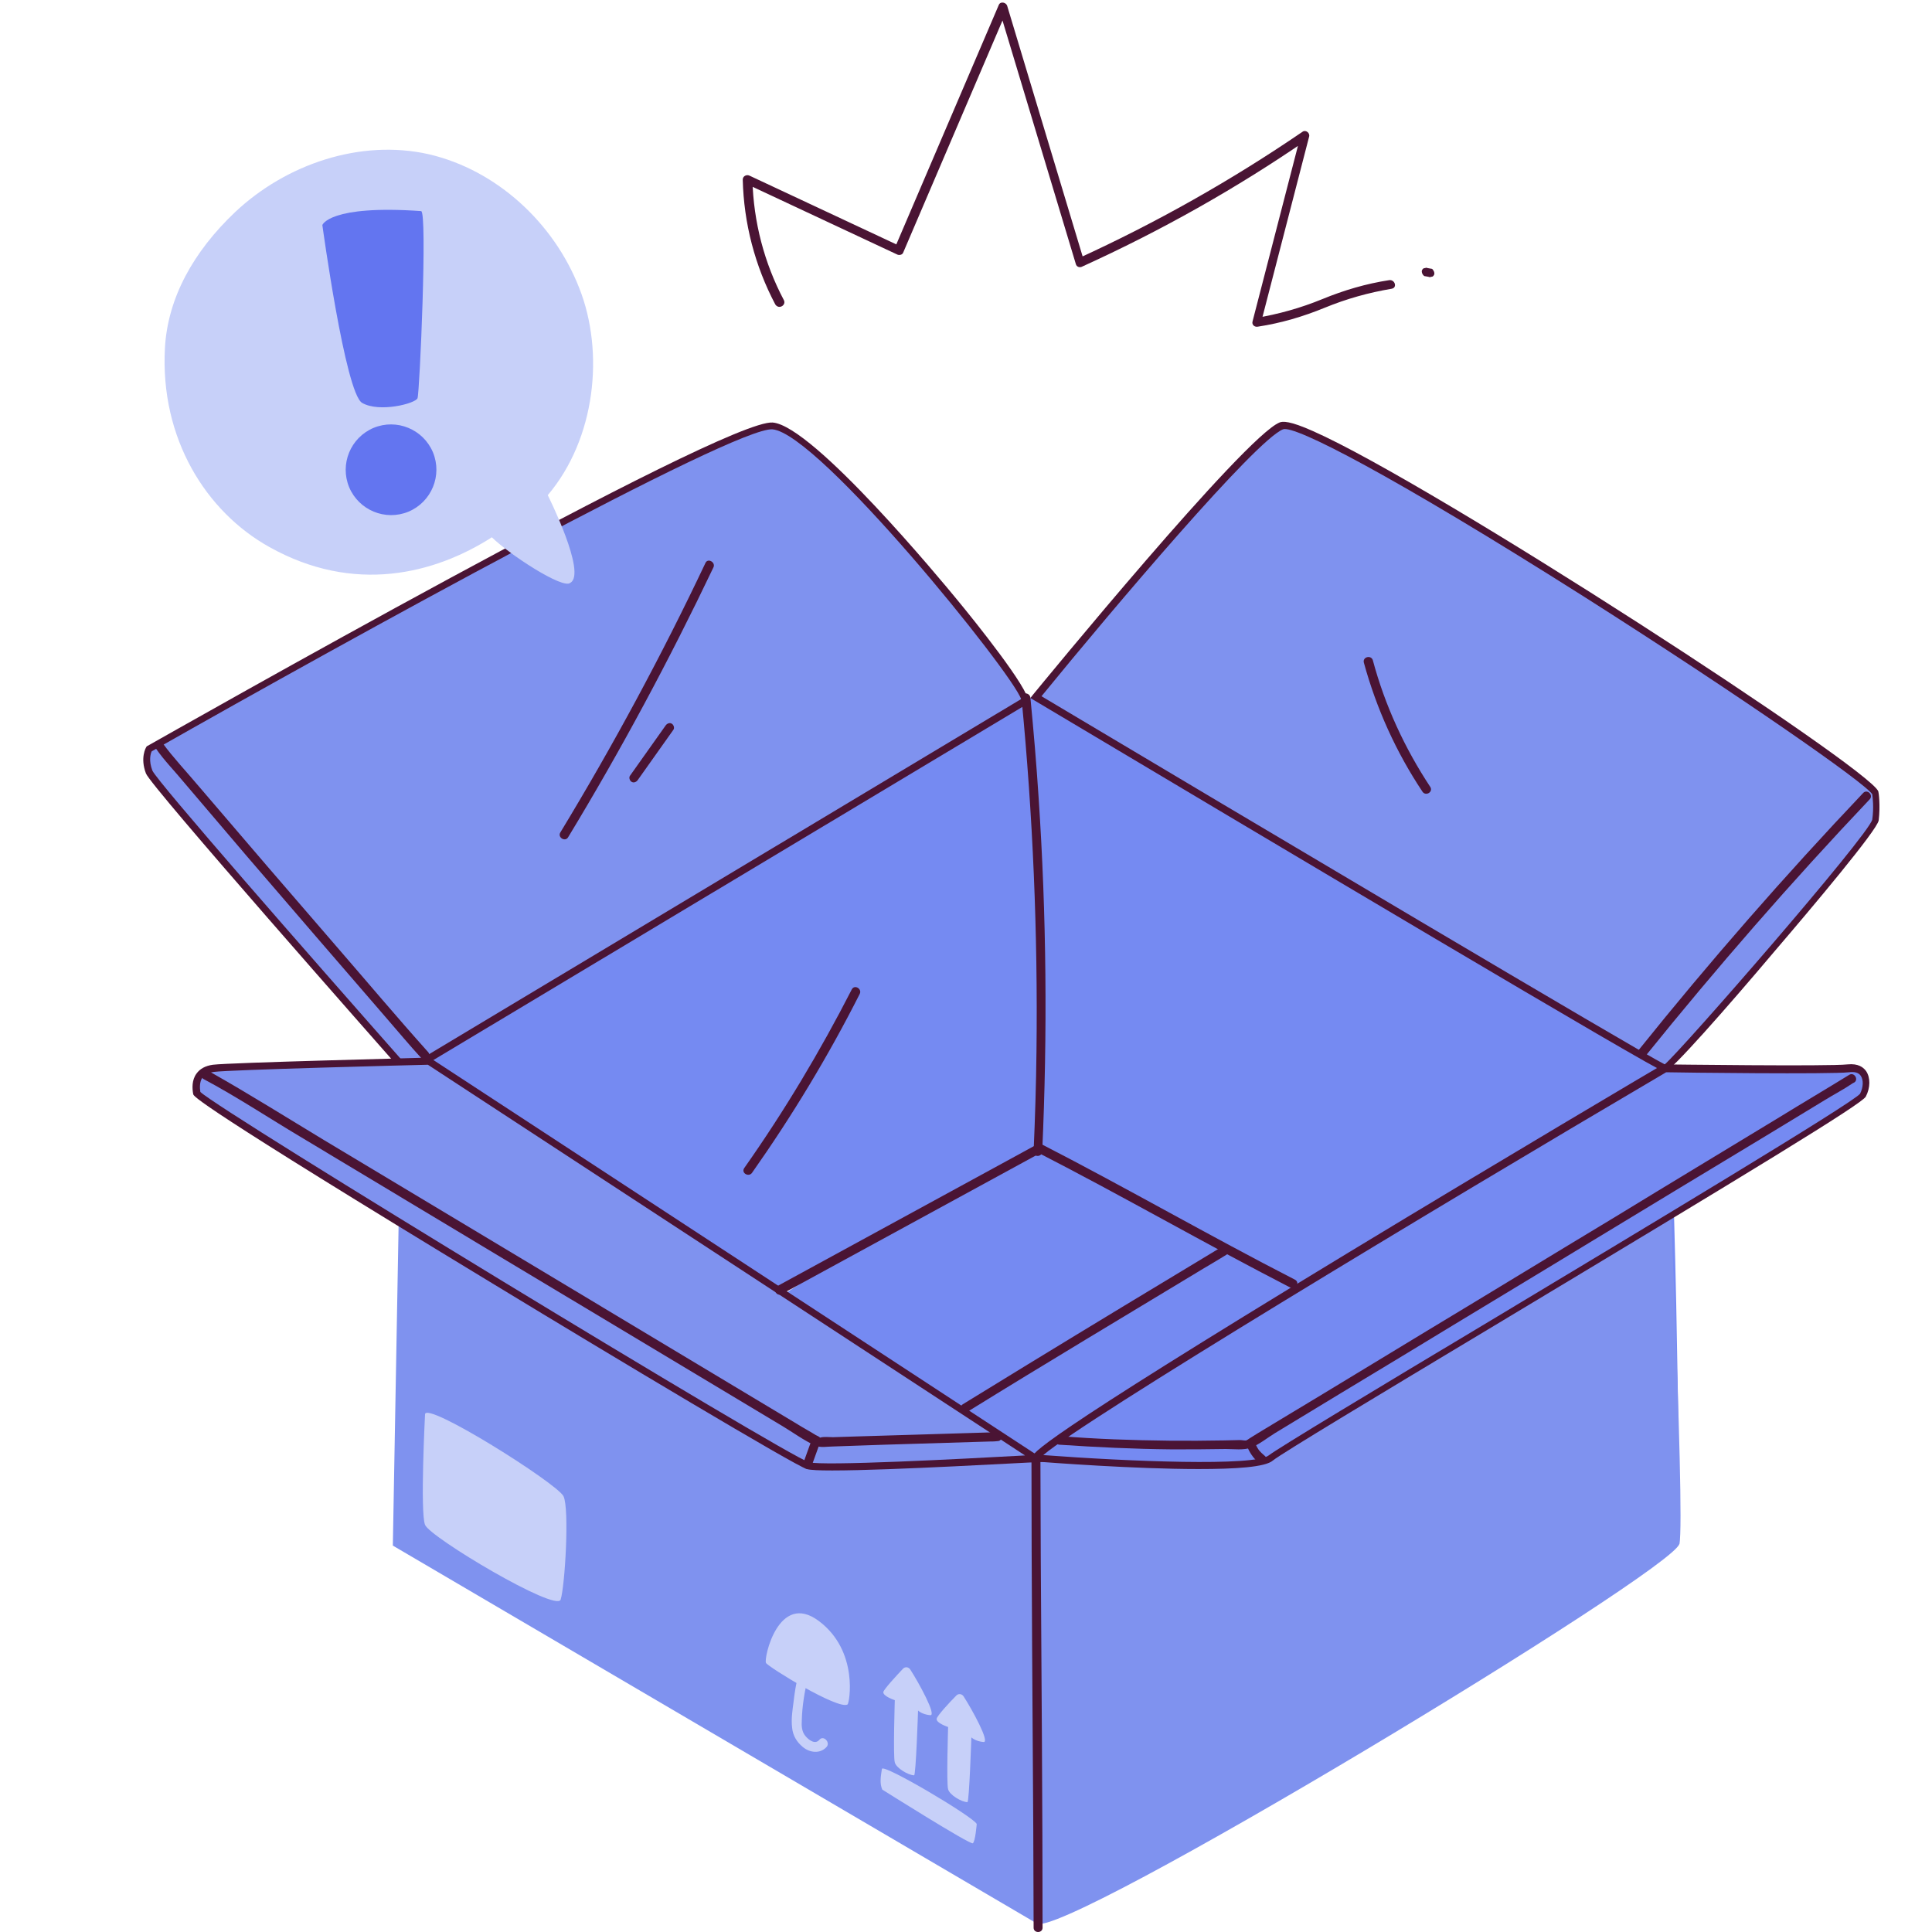
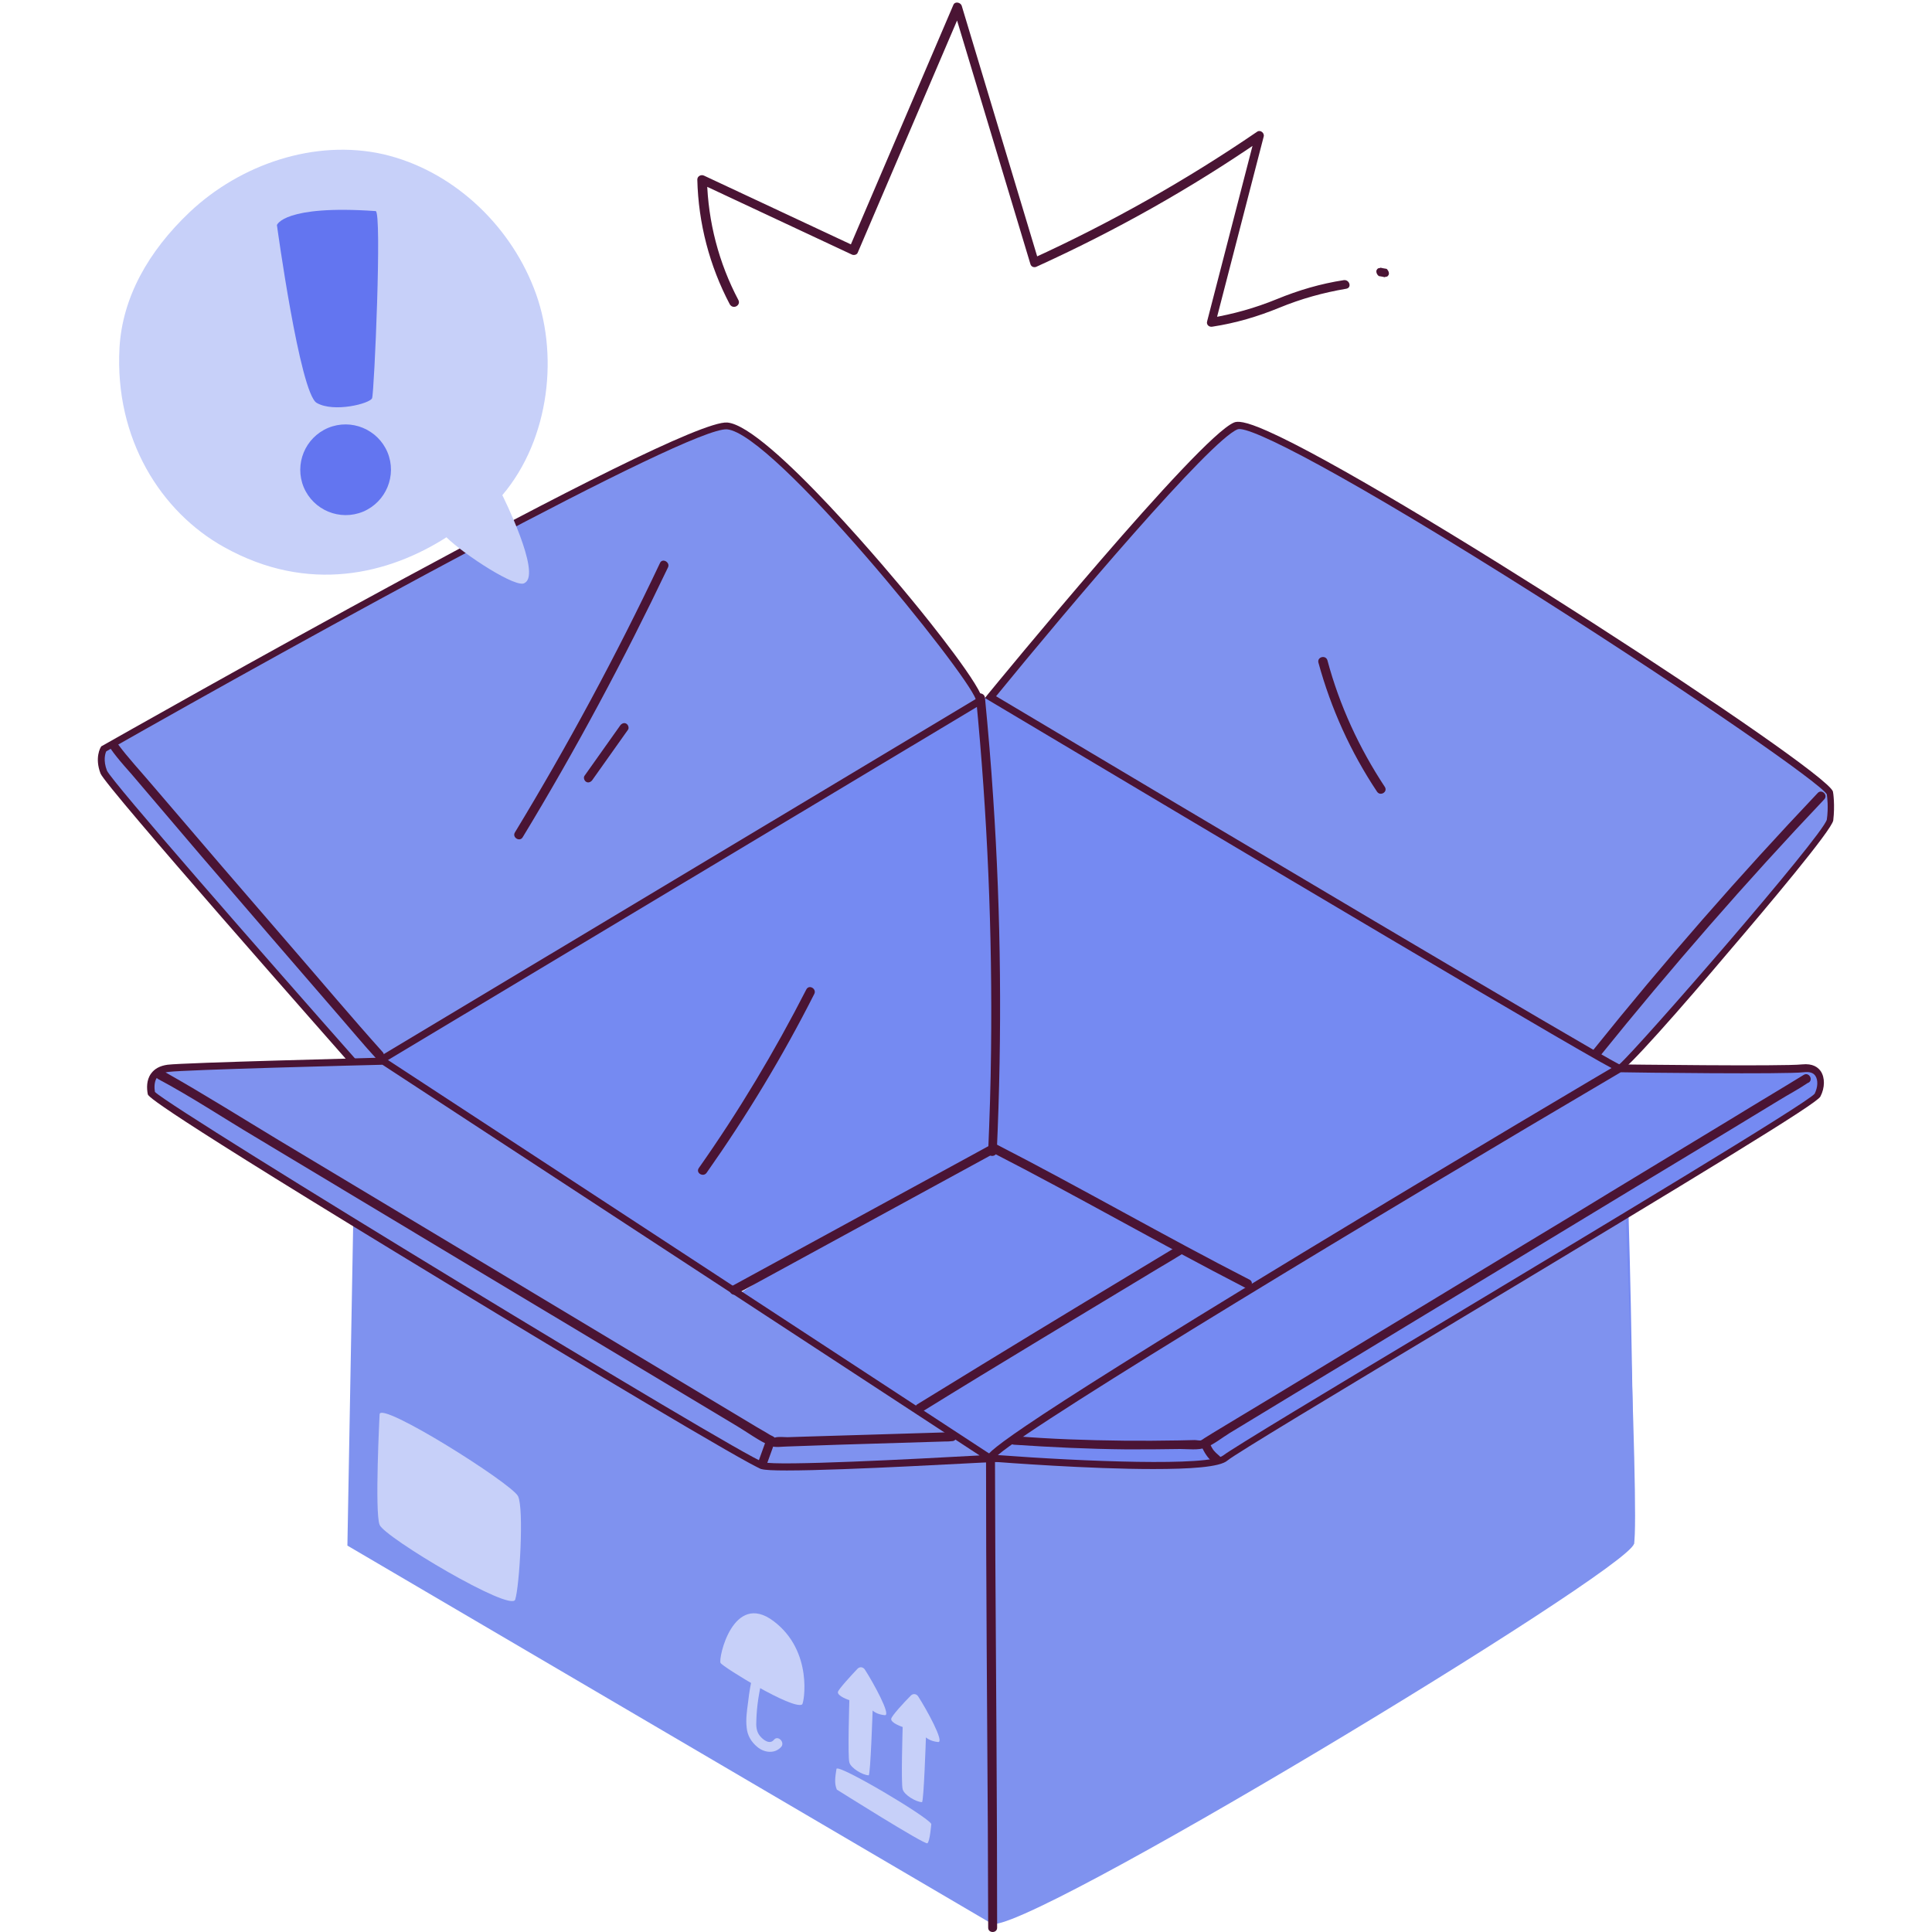
<svg xmlns="http://www.w3.org/2000/svg" version="1.1" id="Layer_1" x="0px" y="0px" viewBox="0 0 540 540" style="enable-background:new 0 0 540 540;" xml:space="preserve">
  <style type="text/css">
	.st0{fill:#758AF2;}
	.st1{fill:#7F92EF;}
	.st2{fill:#4A1434;}
	.st3{fill:#C7D0F9;}
	.st4{fill:#6375F0;}
</style>
  <g>
    <g>
-       <path class="st0" d="M289.6,194.9v128.8c0,0,179.6,110.8,179.8,107.8c0.2-2.9-1.2-131.1-4.1-132.9    C462.4,296.8,299.9,189.5,289.6,194.9z" />
+       <path class="st0" d="M276.9,194.9v128.8c0,0,179.6,110.8,179.8,107.8c0.2-2.9-1.2-131.1-4.1-132.9    C449.7,296.8,287.2,189.5,276.9,194.9z" />
    </g>
    <g>
-       <path class="st0" d="M174.9,391.6c0,0,107.1-74.6,117.3-70.5c10.3,4.1,127.2,64.1,125,70.5c-2.2,6.4-134.5,83.2-136.3,81.8    C279.2,472.1,174.9,391.6,174.9,391.6z" />
+       <path class="st0" d="M162.2,391.6c0,0,107.1-74.6,117.3-70.5c10.3,4.1,127.2,64.1,125,70.5S270,474.8,268.2,473.4    C266.5,472.1,162.2,391.6,162.2,391.6z" />
    </g>
    <g>
-       <polygon class="st1" points="109.8,432 112.2,298.6 289.6,407.6 289.6,537.5   " />
+       <polygon class="st1" points="97.1,432 99.5,298.6 276.9,407.6 276.9,537.5   " />
    </g>
    <g>
-       <path class="st1" d="M465.3,298.6c0,0,5.8,125.3,4.1,132.9c-1.7,7.6-173.2,111.3-179.8,106.1c-6.6-5.2-3.1-129.8-3.1-129.8    L465.3,298.6z" />
+       <path class="st1" d="M452.6,298.6c0,0,5.8,125.3,4.1,132.9c-1.7,7.6-173.2,111.3-179.8,106.1c-6.6-5.2-3.1-129.8-3.1-129.8    L452.6,298.6z" />
    </g>
    <g>
-       <path class="st0" d="M112.1,300.9c0-2.3,174.8-109.6,177.4-106.1c2.7,3.5,0,128.8,0,128.8s-98.8,51.8-98.4,49.9    C191.6,371.1,112.1,300.9,112.1,300.9z" />
+       <path class="st0" d="M99.4,300.9c0-2.3,174.8-109.6,177.4-106.1c2.7,3.5,0,128.8,0,128.8s-98.8,51.8-98.4,49.9    C178.9,371.1,99.4,300.9,99.4,300.9z" />
    </g>
    <g>
-       <path class="st1" d="M113.8,299.6c0,0-70.6-79.9-72.1-83.7c-1.6-4,0-6.5,0-6.5s160.8-91.4,174.2-90.2    c13.4,1.2,71.1,71.7,70.5,76.9L113.8,299.6z" />
-       <path class="st2" d="M113.6,300.8l-0.5-0.6c-7.2-8.2-70.8-80.2-72.3-84c-1.7-4.4,0-7.3,0.1-7.4l0.1-0.2l0.2-0.1    c6.6-3.7,161.3-91.6,174.8-90.4c11.4,1,47.4,44.5,51.5,49.5c4.8,5.8,20.3,25.1,19.9,28.5l-0.1,0.5l-0.4,0.3L113.6,300.8z     M42.4,210c-0.3,0.6-0.9,2.6,0.2,5.4c1.3,3,43.2,50.9,71.4,82.8l171.4-102.8c-2.5-7.4-56.5-74.3-69.5-75.4    C205.5,119.2,98,178.4,42.4,210z" />
+       <path class="st1" d="M101.1,299.6c0,0-70.6-79.9-72.1-83.7c-1.6-4,0-6.5,0-6.5s160.8-91.4,174.2-90.2    c13.4,1.2,71.1,71.7,70.5,76.9L101.1,299.6z" />
+       <path class="st2" d="M100.9,300.8l-0.5-0.6c-7.2-8.2-70.8-80.2-72.3-84c-1.7-4.4,0-7.3,0.1-7.4l0.1-0.2l0.2-0.1    c6.6-3.7,161.3-91.6,174.8-90.4c11.4,1,47.4,44.5,51.5,49.5c4.8,5.8,20.3,25.1,19.9,28.5l-0.1,0.5l-0.4,0.3L100.9,300.8z     M29.7,210c-0.3,0.6-0.9,2.6,0.2,5.4c1.3,3,43.2,50.9,71.4,82.8l171.4-102.8c-2.5-7.4-56.5-74.3-69.5-75.4    C192.8,119.2,85.3,178.4,29.7,210z" />
    </g>
    <g>
-       <path class="st1" d="M289.6,194.9c0,0,58.6-71.7,68.5-75.8c9.9-4.1,163.8,96.2,166.1,102.6c0,0,0.6,3.5,0,7.6    c-0.6,4.1-57.1,69.3-58.9,69.3S289.6,194.9,289.6,194.9z" />
-       <path class="st2" d="M465.3,299.6c-1.8,0-111.2-65.1-176.3-103.9l-1-0.6l0.7-0.9c2.4-2.9,58.9-71.9,68.9-76.1    c0.9-0.4,2.9-0.5,9.4,2.4c33.7,14.9,155.6,94.2,158,100.7c0.1,0.3,0.6,3.9,0.1,8.1c-0.4,2.7-18.5,24.2-29.2,36.7    C482.9,281.4,466.9,299.6,465.3,299.6z M291.1,194.6c58.2,34.7,166.3,98.9,174.2,102.9c5.1-4.4,56.7-63.7,58-68.4    c0.5-3.4,0.1-6.4,0-7.1c-1.9-3.1-36.3-27.1-80.2-55c-54-34.2-81.4-48.3-84.5-47C350.9,123.1,311.5,169.6,291.1,194.6z" />
+       <path class="st1" d="M276.9,194.9c0,0,58.6-71.7,68.5-75.8c9.9-4.1,163.8,96.2,166.1,102.6c0,0,0.6,3.5,0,7.6    c-0.6,4.1-57.1,69.3-58.9,69.3S276.9,194.9,276.9,194.9z" />
+       <path class="st2" d="M452.6,299.6c-1.8,0-111.2-65.1-176.3-103.9l-1-0.6l0.7-0.9c2.4-2.9,58.9-71.9,68.9-76.1    c0.9-0.4,2.9-0.5,9.4,2.4c33.7,14.9,155.6,94.2,158,100.7c0.1,0.3,0.6,3.9,0.1,8.1c-0.4,2.7-18.5,24.2-29.2,36.7    C470.2,281.4,454.2,299.6,452.6,299.6z M278.4,194.6c58.2,34.7,166.3,98.9,174.2,102.9c5.1-4.4,56.7-63.7,58-68.4    c0.5-3.4,0.1-6.4,0-7.1c-1.9-3.1-36.3-27.1-80.2-55c-54-34.2-81.4-48.3-84.5-47C338.2,123.1,298.8,169.6,278.4,194.6z" />
    </g>
    <g>
-       <path class="st0" d="M289.6,407.6c0,0,59.8,4.7,65.6,0c5.8-4.7,163.8-97.9,165.5-101.4c1.7-3.5,1.2-8.2-4.1-7.6    c-5.2,0.6-51.3,0-51.3,0S289.8,402.3,289.6,407.6z" />
-       <path class="st2" d="M335,410.6c-18,0-41.5-1.8-45.5-2.1l-1-0.1l0-1c0.1-1.2,0.2-3.8,88.4-57.3c43.4-26.3,87.4-52.3,87.8-52.5    l0.2-0.1l0.3,0c0.5,0,46,0.6,51.2,0c3-0.3,4.4,0.8,5.2,1.9c1.2,1.8,1.2,4.6-0.1,7.1c-1,2-31.4,20.5-103.8,64    c-32,19.2-59.6,35.8-61.9,37.7C353.7,410.1,345.2,410.6,335,410.6z M291.6,406.7c23.9,1.8,59,3.2,63,0.1    c2.4-1.9,30.1-18.6,62.2-37.8c42.6-25.6,100.9-60.6,103.1-63.3c0.9-1.8,1-3.8,0.2-5c-0.6-0.9-1.7-1.2-3.3-1    c-5.1,0.6-46.9,0.1-51.1,0C399.9,338.4,303.1,396.8,291.6,406.7z" />
+       <path class="st0" d="M276.9,407.6c0,0,59.8,4.7,65.6,0c5.8-4.7,163.8-97.9,165.5-101.4s1.2-8.2-4.1-7.6c-5.2,0.6-51.3,0-51.3,0    S277.1,402.3,276.9,407.6z" />
+       <path class="st2" d="M322.3,410.6c-18,0-41.5-1.8-45.5-2.1l-1-0.1v-1c0.1-1.2,0.2-3.8,88.4-57.3c43.4-26.3,87.4-52.3,87.8-52.5    l0.2-0.1h0.3c0.5,0,46,0.6,51.2,0c3-0.3,4.4,0.8,5.2,1.9c1.2,1.8,1.2,4.6-0.1,7.1c-1,2-31.4,20.5-103.8,64    c-32,19.2-59.6,35.8-61.9,37.7C341,410.1,332.5,410.6,322.3,410.6z M278.9,406.7c23.9,1.8,59,3.2,63,0.1    c2.4-1.9,30.1-18.6,62.2-37.8c42.6-25.6,100.9-60.6,103.1-63.3c0.9-1.8,1-3.8,0.2-5c-0.6-0.9-1.7-1.2-3.3-1    c-5.1,0.6-46.9,0.1-51.1,0C387.2,338.4,290.4,396.8,278.9,406.7z" />
    </g>
    <g>
-       <path class="st1" d="M119.9,296.5c0,0-55.5,1.4-60.2,2c-4.7,0.6-5.2,4.1-4.7,7c0.6,2.9,165.5,102.6,170.8,104.1    c5.2,1.4,63.8-2.1,63.8-2.1L119.9,296.5z" />
-       <path class="st2" d="M232.6,411c-3.6,0-6.1-0.1-7.1-0.4c-3.2-0.9-54-31.3-87.4-51.6c-83.6-50.7-84-52.6-84.1-53.2    c-0.3-1.6-0.4-3.9,0.9-5.7c1-1.4,2.5-2.2,4.6-2.5c4.7-0.6,58-1.9,60.3-2l0.3,0l0.3,0.2l172.2,112.7l-3,0.2    C287.7,408.7,249.2,411,232.6,411z M56,305.2c5.4,5.3,163.9,101.7,170.1,103.5c3.9,1.1,42.4-0.9,60.4-1.9L119.6,297.6    c-4.5,0.1-55.4,1.4-59.8,2c-1.5,0.2-2.6,0.8-3.3,1.7C55.8,302.4,55.8,304,56,305.2z" />
+       <path class="st1" d="M107.2,296.5c0,0-55.5,1.4-60.2,2s-5.2,4.1-4.7,7c0.6,2.9,165.5,102.6,170.8,104.1c5.2,1.4,63.8-2.1,63.8-2.1    L107.2,296.5z" />
+       <path class="st2" d="M219.9,411c-3.6,0-6.1-0.1-7.1-0.4c-3.2-0.9-54-31.3-87.4-51.6c-83.6-50.7-84-52.6-84.1-53.2    c-0.3-1.6-0.4-3.9,0.9-5.7c1-1.4,2.5-2.2,4.6-2.5c4.7-0.6,58-1.9,60.3-2h0.3l0.3,0.2l172.2,112.7l-3,0.2    C275,408.7,236.5,411,219.9,411z M43.3,305.2c5.4,5.3,163.9,101.7,170.1,103.5c3.9,1.1,42.4-0.9,60.4-1.9L106.9,297.6    c-4.5,0.1-55.4,1.4-59.8,2c-1.5,0.2-2.6,0.8-3.3,1.7C43.1,302.4,43.1,304,43.3,305.2z" />
    </g>
    <g>
      <g>
-         <path class="st2" d="M56.9,301.6c9.2,4.9,18.1,10.8,27,16.1c19,11.4,38.1,22.9,57.1,34.3c19.2,11.5,38.5,23.1,57.7,34.6     c6.7,4,13.3,8,20,12c3,1.8,6.1,4.1,9.3,5.5c1.4,0.6,3.3,0.2,4.8,0.2c4.8-0.2,9.6-0.3,14.4-0.5c9.9-0.3,19.7-0.6,29.6-0.9     c0.7,0,1.3,0,2-0.1c1.6,0,1.6-2.5,0-2.5c-7.7,0.2-15.3,0.5-23,0.7c-5.6,0.2-11.1,0.3-16.7,0.5c-2.1,0.1-4.2,0.1-6.3,0.2     c-1,0-2.5-0.2-3.5,0.1c-0.7,0.2,0.4,0.5-0.1,0c-0.3-0.3-0.8-0.5-1.2-0.7c-1.6-1-3.3-1.9-4.9-2.9c-6-3.6-12-7.2-18-10.8     c-18.6-11.2-37.2-22.3-55.8-33.5c-19.5-11.7-39-23.4-58.5-35.1c-10.6-6.4-21.1-13-31.9-19.1c-0.2-0.1-0.5-0.3-0.7-0.4     C56.8,298.7,55.5,300.8,56.9,301.6L56.9,301.6z" />
+         <path class="st2" d="M44.2,301.6c9.2,4.9,18.1,10.8,27,16.1c19,11.4,38.1,22.9,57.1,34.3c19.2,11.5,38.5,23.1,57.7,34.6     c6.7,4,13.3,8,20,12c3,1.8,6.1,4.1,9.3,5.5c1.4,0.6,3.3,0.2,4.8,0.2c4.8-0.2,9.6-0.3,14.4-0.5c9.9-0.3,19.7-0.6,29.6-0.9     c0.7,0,1.3,0,2-0.1c1.6,0,1.6-2.5,0-2.5c-7.7,0.2-15.3,0.5-23,0.7c-5.6,0.2-11.1,0.3-16.7,0.5c-2.1,0.1-4.2,0.1-6.3,0.2     c-1,0-2.5-0.2-3.5,0.1c-0.7,0.2,0.4,0.5-0.1,0c-0.3-0.3-0.8-0.5-1.2-0.7c-1.6-1-3.3-1.9-4.9-2.9c-6-3.6-12-7.2-18-10.8     c-18.6-11.2-37.2-22.3-55.8-33.5c-19.5-11.7-39-23.4-58.5-35.1c-10.6-6.4-21.1-13-31.9-19.1c-0.2-0.1-0.5-0.3-0.7-0.4     C44.1,298.7,42.8,300.8,44.2,301.6L44.2,301.6z" />
      </g>
    </g>
    <g>
      <g>
-         <path class="st2" d="M226.9,409.6c0.7-2,1.5-4.1,2.2-6.1c0.2-0.6-0.2-1.4-0.9-1.5c-0.7-0.2-1.3,0.2-1.5,0.9     c-0.7,2-1.5,4.1-2.2,6.1c-0.2,0.6,0.3,1.4,0.9,1.5C226.1,410.7,226.7,410.3,226.9,409.6L226.9,409.6z" />
+         <path class="st2" d="M214.2,409.6c0.7-2,1.5-4.1,2.2-6.1c0.2-0.6-0.2-1.4-0.9-1.5c-0.7-0.2-1.3,0.2-1.5,0.9     c-0.7,2-1.5,4.1-2.2,6.1c-0.2,0.6,0.3,1.4,0.9,1.5C213.4,410.7,214,410.3,214.2,409.6L214.2,409.6z" />
      </g>
    </g>
    <g>
      <g>
-         <path class="st2" d="M296.1,403.8c10.4,0.7,20.8,1.2,31.3,1.3c5.1,0,10.1,0,15.2-0.1c2.1,0,5.1,0.4,7.1-0.4     c2.3-0.9,4.5-2.7,6.6-4c12.3-7.5,24.6-14.9,37-22.4c17.4-10.6,34.9-21.1,52.3-31.7c16-9.7,32-19.4,48.1-29.1     c5.4-3.3,10.9-6.6,16.3-9.9c2.6-1.6,5.3-3,7.8-4.7c0.1-0.1,0.2-0.1,0.4-0.2c1.4-0.8,0.1-3-1.3-2.2c-6.5,4-13.1,7.9-19.6,11.9     c-15.3,9.3-30.6,18.5-45.8,27.8c-17.6,10.6-35.1,21.3-52.7,31.9c-13.4,8.1-26.8,16.3-40.3,24.4c-3.1,1.9-6.2,3.7-9.2,5.6     c-0.2,0.1-0.5,0.4-0.8,0.5c0,0-0.1,0.1-0.1,0.1c-0.4,0.1-1.3-0.1-1.8-0.1c-1.5,0-2.9,0.1-4.4,0.1c-10.3,0.2-20.6,0.1-30.8-0.3     c-5.1-0.2-10.1-0.5-15.1-0.9C294.5,401.2,294.5,403.7,296.1,403.8L296.1,403.8z" />
+         <path class="st2" d="M283.4,403.8c10.4,0.7,20.8,1.2,31.3,1.3c5.1,0,10.1,0,15.2-0.1c2.1,0,5.1,0.4,7.1-0.4     c2.3-0.9,4.5-2.7,6.6-4c12.3-7.5,24.6-14.9,37-22.4c17.4-10.6,34.9-21.1,52.3-31.7c16-9.7,32-19.4,48.1-29.1     c5.4-3.3,10.9-6.6,16.3-9.9c2.6-1.6,5.3-3,7.8-4.7c0.1-0.1,0.2-0.1,0.4-0.2c1.4-0.8,0.1-3-1.3-2.2c-6.5,4-13.1,7.9-19.6,11.9     c-15.3,9.3-30.6,18.5-45.8,27.8c-17.6,10.6-35.1,21.3-52.7,31.9c-13.4,8.1-26.8,16.3-40.3,24.4c-3.1,1.9-6.2,3.7-9.2,5.6     c-0.2,0.1-0.5,0.4-0.8,0.5l-0.1,0.1c-0.4,0.1-1.3-0.1-1.8-0.1c-1.5,0-2.9,0.1-4.4,0.1c-10.3,0.2-20.6,0.1-30.8-0.3     c-5.1-0.2-10.1-0.5-15.1-0.9C281.8,401.2,281.8,403.7,283.4,403.8L283.4,403.8z" />
      </g>
    </g>
    <g>
      <g>
-         <path class="st2" d="M43.5,209.1c2.4,3.5,5.5,6.6,8.2,9.9c5.7,6.7,11.5,13.5,17.2,20.2c12.9,15,25.8,30,38.8,45     c3.4,3.9,6.7,7.9,10.2,11.7c1.1,1.2,2.8-0.6,1.8-1.8c-8.7-9.7-17.1-19.7-25.6-29.5c-12.9-14.9-25.8-29.9-38.6-44.9     c-3.2-3.8-7.3-8.2-9.9-11.8C44.7,206.6,42.6,207.8,43.5,209.1L43.5,209.1z" />
+         <path class="st2" d="M30.8,209.1c2.4,3.5,5.5,6.6,8.2,9.9c5.7,6.7,11.5,13.5,17.2,20.2c12.9,15,25.8,30,38.8,45     c3.4,3.9,6.7,7.9,10.2,11.7c1.1,1.2,2.8-0.6,1.8-1.8c-8.7-9.7-17.1-19.7-25.6-29.5c-12.9-14.9-25.8-29.9-38.6-44.9     c-3.2-3.8-7.3-8.2-9.9-11.8C32,206.6,29.9,207.8,30.8,209.1L30.8,209.1z" />
      </g>
    </g>
    <g>
      <g>
-         <path class="st2" d="M459.8,295.3c20-24.8,40.9-48.8,62.8-71.9c1.1-1.2-0.7-2.9-1.8-1.8c-21.9,23.1-42.9,47.1-62.8,71.9     C457.1,294.8,458.8,296.6,459.8,295.3L459.8,295.3z" />
+         <path class="st2" d="M447.1,295.3c20-24.8,40.9-48.8,62.8-71.9c1.1-1.2-0.7-2.9-1.8-1.8c-21.9,23.1-42.9,47.1-62.8,71.9     C444.4,294.8,446.1,296.6,447.1,295.3L447.1,295.3z" />
      </g>
    </g>
    <g>
      <g>
-         <path class="st2" d="M218.5,361.7c24.2-13.2,48.4-26.4,72.6-39.6c1.4-0.8,0.2-2.9-1.3-2.2c-24.2,13.2-48.4,26.4-72.6,39.6     C215.8,360.3,217.1,362.5,218.5,361.7L218.5,361.7z" />
+         <path class="st2" d="M205.8,361.7c24.2-13.2,48.4-26.4,72.6-39.6c1.4-0.8,0.2-2.9-1.3-2.2c-24.2,13.2-48.4,26.4-72.6,39.6     C203.1,360.3,204.4,362.5,205.8,361.7L205.8,361.7z" />
      </g>
    </g>
    <g>
      <g>
-         <path class="st2" d="M289.8,322c23.8,12.2,47,25.6,70.9,37.9c1.4,0.7,2.7-1.4,1.3-2.2c-23.8-12.2-47-25.6-70.9-37.9     C289.6,319.2,288.4,321.3,289.8,322L289.8,322z" />
+         <path class="st2" d="M277.1,322c23.8,12.2,47,25.6,70.9,37.9c1.4,0.7,2.7-1.4,1.3-2.2c-23.8-12.2-47-25.6-70.9-37.9     C276.9,319.2,275.7,321.3,277.1,322L277.1,322z" />
      </g>
    </g>
    <g>
      <g>
-         <path class="st2" d="M291.3,321.9c1.5-33,1.2-66-1-98.9c-0.6-9.3-1.4-18.7-2.3-28c-0.2-1.6-2.7-1.6-2.5,0     c3.2,32.8,4.6,65.8,4.2,98.8c-0.1,9.4-0.4,18.7-0.8,28C288.7,323.5,291.2,323.5,291.3,321.9L291.3,321.9z" />
+         <path class="st2" d="M278.6,321.9c1.5-33,1.2-66-1-98.9c-0.6-9.3-1.4-18.7-2.3-28c-0.2-1.6-2.7-1.6-2.5,0     c3.2,32.8,4.6,65.8,4.2,98.8c-0.1,9.4-0.4,18.7-0.8,28C276,323.5,278.5,323.5,278.6,321.9L278.6,321.9z" />
      </g>
    </g>
    <g>
      <g>
-         <path class="st2" d="M291.4,538.8c0-34.4-0.3-68.8-0.5-103.2c0-9.3-0.1-18.7-0.1-28c0-1.6-2.5-1.6-2.5,0     c0,34.4,0.3,68.8,0.5,103.2c0,9.3,0.1,18.7,0.1,28C288.9,540.4,291.4,540.4,291.4,538.8L291.4,538.8z" />
+         <path class="st2" d="M278.7,538.8c0-34.4-0.3-68.8-0.5-103.2c0-9.3-0.1-18.7-0.1-28c0-1.6-2.5-1.6-2.5,0     c0,34.4,0.3,68.8,0.5,103.2c0,9.3,0.1,18.7,0.1,28C276.2,540.4,278.7,540.4,278.7,538.8L278.7,538.8z" />
      </g>
    </g>
    <g>
      <g>
-         <path class="st2" d="M348.5,404.1c0.7,1.8,1.8,3.5,3.3,4.7c0.3,0.2,0.5,0.4,0.9,0.4c0.3,0,0.7-0.1,0.9-0.4c0.4-0.5,0.5-1.3,0-1.8     c-0.3-0.3-0.6-0.5-0.9-0.8c-0.1-0.1-0.3-0.3-0.4-0.4c-0.1-0.1-0.1-0.2-0.2-0.2c0,0-0.1-0.2,0,0c0.1,0.2,0,0,0,0     c-0.5-0.6-0.9-1.3-1.2-2.1c0,0.1,0.1,0.2,0.1,0.3c0-0.1-0.1-0.2-0.1-0.3c-0.1-0.3-0.3-0.6-0.6-0.7c-0.3-0.2-0.7-0.2-1-0.1     C348.8,402.7,348.2,403.4,348.5,404.1L348.5,404.1z" />
+         <path class="st2" d="M335.8,404.1c0.7,1.8,1.8,3.5,3.3,4.7c0.3,0.2,0.5,0.4,0.9,0.4c0.3,0,0.7-0.1,0.9-0.4c0.4-0.5,0.5-1.3,0-1.8     c-0.3-0.3-0.6-0.5-0.9-0.8c-0.1-0.1-0.3-0.3-0.4-0.4s-0.1-0.2-0.2-0.2c0,0-0.1-0.2,0,0s0,0,0,0c-0.5-0.6-0.9-1.3-1.2-2.1     c0,0.1,0.1,0.2,0.1,0.3c0-0.1-0.1-0.2-0.1-0.3c-0.1-0.3-0.3-0.6-0.6-0.7c-0.3-0.2-0.7-0.2-1-0.1     C336.1,402.7,335.5,403.4,335.8,404.1L335.8,404.1z" />
      </g>
    </g>
    <g>
      <g>
-         <path class="st2" d="M158.8,234c14.8-24.4,28.3-49.6,40.6-75.4c0.7-1.4-1.5-2.7-2.2-1.3c-12.2,25.8-25.8,51-40.6,75.4     C155.8,234.1,158,235.4,158.8,234L158.8,234z" />
+         <path class="st2" d="M146.1,234c14.8-24.4,28.3-49.6,40.6-75.4c0.7-1.4-1.5-2.7-2.2-1.3c-12.2,25.8-25.8,51-40.6,75.4     C143.1,234.1,145.3,235.4,146.1,234L146.1,234z" />
      </g>
    </g>
    <g>
      <g>
-         <path class="st2" d="M178.2,218.1c3.3-4.7,6.7-9.4,10-14.1c0.4-0.5,0.1-1.4-0.4-1.7c-0.6-0.4-1.3-0.1-1.7,0.4     c-3.3,4.7-6.7,9.4-10,14.1c-0.4,0.5-0.1,1.4,0.4,1.7C177.1,218.9,177.8,218.6,178.2,218.1L178.2,218.1z" />
+         <path class="st2" d="M165.5,218.1c3.3-4.7,6.7-9.4,10-14.1c0.4-0.5,0.1-1.4-0.4-1.7c-0.6-0.4-1.3-0.1-1.7,0.4     c-3.3,4.7-6.7,9.4-10,14.1c-0.4,0.5-0.1,1.4,0.4,1.7C164.4,218.9,165.1,218.6,165.5,218.1L165.5,218.1z" />
      </g>
    </g>
    <g>
-       <path class="st3" d="M118.8,395.3c0,0-1.4,27.4,0,30.9c1.4,3.5,36.7,24.5,37.9,20.9c1.2-3.7,2.5-25.4,0.8-28.9    C155.7,414.6,119,391.5,118.8,395.3z" />
+       <path class="st3" d="M106.1,395.3c0,0-1.4,27.4,0,30.9s36.7,24.5,37.9,20.9c1.2-3.7,2.5-25.4,0.8-28.9    C143,414.6,106.3,391.5,106.1,395.3z" />
    </g>
    <g>
-       <path class="st3" d="M267.3,473.9c0.6-0.6,1.5-0.5,2,0.2c2.4,3.7,7.5,13,5.6,12.8c-2.3-0.2-3.4-1.3-3.4-1.3s-0.6,18.1-1.1,18.1    c-1.6,0-5-2-5.4-3.6c-0.5-1.6,0-17.4,0-17.4s-3.4-1.1-3.2-2.3C261.9,479.6,265.4,475.8,267.3,473.9z" />
+       <path class="st3" d="M254.6,473.9c0.6-0.6,1.5-0.5,2,0.2c2.4,3.7,7.5,13,5.6,12.8c-2.3-0.2-3.4-1.3-3.4-1.3s-0.6,18.1-1.1,18.1    c-1.6,0-5-2-5.4-3.6c-0.5-1.6,0-17.4,0-17.4s-3.4-1.1-3.2-2.3C249.2,479.6,252.7,475.8,254.6,473.9z" />
    </g>
    <g>
-       <path class="st3" d="M252.4,466.4c0.6-0.6,1.5-0.5,2,0.2c2.4,3.7,7.5,13,5.6,12.8c-2.3-0.2-3.4-1.3-3.4-1.3s-0.6,18.1-1.1,18.1    c-1.6,0-5-2-5.4-3.6c-0.5-1.6,0-17.4,0-17.4s-3.4-1.1-3.2-2.3C247.1,472.1,250.6,468.3,252.4,466.4z" />
+       <path class="st3" d="M239.7,466.4c0.6-0.6,1.5-0.5,2,0.2c2.4,3.7,7.5,13,5.6,12.8c-2.3-0.2-3.4-1.3-3.4-1.3s-0.6,18.1-1.1,18.1    c-1.6,0-5-2-5.4-3.6c-0.5-1.6,0-17.4,0-17.4s-3.4-1.1-3.2-2.3C234.4,472.1,237.9,468.3,239.7,466.4z" />
    </g>
    <g>
-       <path class="st3" d="M273,509.8c0,0-0.4,5-1.1,5.4c-0.7,0.5-25.3-15-25.3-15c-0.8-1.8-0.4-3.8-0.1-5.8    C246.9,492.9,271.9,507.7,273,509.8z" />
+       <path class="st3" d="M260.3,509.8c0,0-0.4,5-1.1,5.4c-0.7,0.5-25.3-15-25.3-15c-0.8-1.8-0.4-3.8-0.1-5.8    C234.2,492.9,259.2,507.7,260.3,509.8z" />
    </g>
    <g>
-       <path class="st3" d="M236.9,476.4c0.5-0.3,3.2-14.9-8-23.3c-11.3-8.5-15.5,10.5-14.8,11.7C214.7,465.9,234.3,478,236.9,476.4z" />
+       <path class="st3" d="M224.2,476.4c0.5-0.3,3.2-14.9-8-23.3c-11.3-8.5-15.5,10.5-14.8,11.7C202,465.9,221.6,478,224.2,476.4z" />
    </g>
    <g>
      <g>
-         <path class="st3" d="M229,486.3c-1.2,1.4-3,0-3.9-1.1c-1-1.2-1.1-2.8-1-4.3c0.1-4.1,0.8-8.3,1.8-12.2c0.5-1.8-2.3-2.5-2.7-0.8     c-0.7,2.6-1.1,5.2-1.4,7.8c-0.3,2.3-0.7,4.8-0.4,7.2c0.2,2.2,1.3,4,3,5.4c1.9,1.6,4.9,2,6.7-0.1     C232.1,486.9,230.1,484.9,229,486.3L229,486.3z" />
+         <path class="st3" d="M216.3,486.3c-1.2,1.4-3,0-3.9-1.1c-1-1.2-1.1-2.8-1-4.3c0.1-4.1,0.8-8.3,1.8-12.2c0.5-1.8-2.3-2.5-2.7-0.8     c-0.7,2.6-1.1,5.2-1.4,7.8c-0.3,2.3-0.7,4.8-0.4,7.2c0.2,2.2,1.3,4,3,5.4c1.9,1.6,4.9,2,6.7-0.1     C219.4,486.9,217.4,484.9,216.3,486.3L216.3,486.3z" />
      </g>
    </g>
    <g>
      <g>
-         <path class="st2" d="M381.2,185.2c3.5,12.8,9,25,16.4,36.1c0.9,1.3,3,0.1,2.2-1.3c-7.2-10.9-12.7-22.8-16.1-35.5     C383.2,183,380.8,183.6,381.2,185.2L381.2,185.2z" />
+         <path class="st2" d="M368.5,185.2c3.5,12.8,9,25,16.4,36.1c0.9,1.3,3,0.1,2.2-1.3c-7.2-10.9-12.7-22.8-16.1-35.5     C370.5,183,368.1,183.6,368.5,185.2L368.5,185.2z" />
      </g>
    </g>
    <g>
      <g>
-         <path class="st2" d="M270.4,394.6c21.8-13.5,43.9-26.7,65.9-40c2.2-1.3,4.4-2.6,6.5-3.9c1.4-0.8,0.1-3-1.3-2.2     c-18.1,10.9-36.3,21.9-54.3,32.9c-6,3.7-12.1,7.4-18.1,11.1C267.8,393.3,269,395.4,270.4,394.6L270.4,394.6z" />
+         <path class="st2" d="M257.7,394.6c21.8-13.5,43.9-26.7,65.9-40c2.2-1.3,4.4-2.6,6.5-3.9c1.4-0.8,0.1-3-1.3-2.2     c-18.1,10.9-36.3,21.9-54.3,32.9c-6,3.7-12.1,7.4-18.1,11.1C255.1,393.3,256.3,395.4,257.7,394.6L257.7,394.6z" />
      </g>
    </g>
    <g>
      <g>
-         <path class="st2" d="M210.2,327.8c11.2-15.9,21.3-32.6,30.1-50c0.7-1.4-1.4-2.7-2.2-1.3c-8.9,17.4-18.9,34.1-30.1,50     C207.1,327.9,209.3,329.1,210.2,327.8L210.2,327.8z" />
+         <path class="st2" d="M197.5,327.8c11.2-15.9,21.3-32.6,30.1-50c0.7-1.4-1.4-2.7-2.2-1.3c-8.9,17.4-18.9,34.1-30.1,50     C194.4,327.9,196.6,329.1,197.5,327.8L197.5,327.8z" />
      </g>
    </g>
  </g>
  <g>
    <g>
      <g>
-         <path class="st3" d="M46.1,97.2c0.8-14,8-26.9,19.6-37.9c14.2-13.4,35-20.5,54.1-16.2c19,4.4,35,19.2,42.1,37.4     c7.1,17.9,4.6,42.1-8.8,57.9c0,0,11,21.9,6.3,24.5c-2,1.9-17-7.9-21.9-12.7l0.1-0.1c-16.2,10.4-38.7,16-62.3,2.8     C57.7,143.1,44.7,122.7,46.1,97.2z" />
+         <path class="st3" d="M33.4,97.2c0.8-14,8-26.9,19.6-37.9c14.2-13.4,35-20.5,54.1-16.2c19,4.4,35,19.2,42.1,37.4     c7.1,17.9,4.6,42.1-8.8,57.9c0,0,11,21.9,6.3,24.5c-2,1.9-17-7.9-21.9-12.7l0.1-0.1c-16.2,10.4-38.7,16-62.3,2.8     C45,143.1,32,122.7,33.4,97.2z" />
      </g>
    </g>
    <g>
-       <path class="st4" d="M90.1,62.9c0,0,6.4,46.9,11.1,49.7c4.8,2.8,14.9,0.2,15.5-1.3s2.8-52.2,1-52.3C92,57.2,90.1,62.9,90.1,62.9z" />
-       <path class="st4" d="M121,126.4c2.7,6.5-0.4,13.9-6.8,16.6c-6.5,2.7-13.9-0.4-16.6-6.8c-2.7-6.5,0.4-13.9,6.8-16.6    C110.9,116.9,118.3,120,121,126.4z" />
+       <path class="st4" d="M77.4,62.9c0,0,6.4,46.9,11.1,49.7c4.8,2.8,14.9,0.2,15.5-1.3s2.8-52.2,1-52.3C79.3,57.2,77.4,62.9,77.4,62.9    z" />
+       <path class="st4" d="M108.3,126.4c2.7,6.5-0.4,13.9-6.8,16.6c-6.5,2.7-13.9-0.4-16.6-6.8c-2.7-6.5,0.4-13.9,6.8-16.6    C98.2,116.9,105.6,120,108.3,126.4z" />
    </g>
  </g>
  <g>
    <g>
      <g>
-         <path class="st2" d="M219.1,83.9c-5.5-10.4-8.5-21.9-8.8-33.7c-0.6,0.4-1.2,0.7-1.9,1.1c14.1,6.6,28.2,13.2,42.3,19.8     c0.5,0.3,1.4,0.2,1.7-0.4c9.7-22.7,19.4-45.3,29.1-68c-0.8-0.1-1.5-0.2-2.3-0.3c7.2,23.8,14.3,47.6,21.5,71.4     c0.2,0.8,1.1,1.1,1.8,0.7c22-10,43-21.8,62.9-35.5c-0.6-0.5-1.2-0.9-1.8-1.4c-4.5,17.4-9,34.8-13.5,52.2c-0.3,1,0.6,1.7,1.5,1.5     c6.5-1,12.6-2.8,18.7-5.3c6.1-2.5,12.2-4.2,18.7-5.3c1.6-0.3,0.9-2.6-0.7-2.4c-6.5,1-12.6,2.8-18.7,5.3     c-6.1,2.5-12.2,4.2-18.7,5.3c0.5,0.5,1,1,1.5,1.5c4.5-17.4,9-34.8,13.5-52.2c0.3-1-0.9-2-1.8-1.4c-19.9,13.6-41,25.5-62.9,35.5     c0.6,0.2,1.2,0.5,1.8,0.7c-7.2-23.8-14.3-47.6-21.5-71.4c-0.3-0.9-1.8-1.3-2.3-0.3c-9.7,22.7-19.4,45.3-29.1,68     c0.6-0.1,1.1-0.3,1.7-0.4c-14.1-6.6-28.2-13.2-42.3-19.8c-0.8-0.4-1.9,0.1-1.9,1.1c0.3,12.2,3.4,24.1,9.1,34.9     C217.7,86.6,219.8,85.3,219.1,83.9L219.1,83.9z" />
+         <path class="st2" d="M206.4,83.9c-5.5-10.4-8.5-21.9-8.8-33.7c-0.6,0.4-1.2,0.7-1.9,1.1c14.1,6.6,28.2,13.2,42.3,19.8     c0.5,0.3,1.4,0.2,1.7-0.4c9.7-22.7,19.4-45.3,29.1-68c-0.8-0.1-1.5-0.2-2.3-0.3c7.2,23.8,14.3,47.6,21.5,71.4     c0.2,0.8,1.1,1.1,1.8,0.7c22-10,43-21.8,62.9-35.5c-0.6-0.5-1.2-0.9-1.8-1.4c-4.5,17.4-9,34.8-13.5,52.2c-0.3,1,0.6,1.7,1.5,1.5     c6.5-1,12.6-2.8,18.7-5.3s12.2-4.2,18.7-5.3c1.6-0.3,0.9-2.6-0.7-2.4c-6.5,1-12.6,2.8-18.7,5.3s-12.2,4.2-18.7,5.3     c0.5,0.5,1,1,1.5,1.5c4.5-17.4,9-34.8,13.5-52.2c0.3-1-0.9-2-1.8-1.4c-19.9,13.6-41,25.5-62.9,35.5c0.6,0.2,1.2,0.5,1.8,0.7     c-7.2-23.8-14.3-47.6-21.5-71.4c-0.3-0.9-1.8-1.3-2.3-0.3c-9.7,22.7-19.4,45.3-29.1,68c0.6-0.1,1.1-0.3,1.7-0.4     c-14.1-6.6-28.2-13.2-42.3-19.8c-0.8-0.4-1.9,0.1-1.9,1.1c0.3,12.2,3.4,24.1,9.1,34.9C205,86.6,207.1,85.3,206.4,83.9L206.4,83.9     z" />
      </g>
    </g>
    <g>
      <g>
-         <path class="st2" d="M400,75.1c-0.4-0.1-0.8-0.1-1.1-0.2c-0.2-0.1-0.3-0.1-0.5,0c-0.2,0-0.3,0.1-0.5,0.1     c-0.1,0.1-0.3,0.2-0.3,0.3c-0.1,0.1-0.2,0.3-0.2,0.4c0,0.1,0,0.2,0,0.3c0,0.2,0.1,0.4,0.2,0.6c0.1,0.1,0.1,0.2,0.2,0.3     c0.2,0.2,0.3,0.3,0.5,0.3c0.4,0.1,0.8,0.1,1.1,0.2c0.2,0.1,0.3,0.1,0.5,0c0.2,0,0.3-0.1,0.5-0.1c0.1-0.1,0.3-0.2,0.3-0.3     c0.1-0.1,0.2-0.3,0.2-0.4c0-0.1,0-0.2,0-0.3c0-0.2-0.1-0.4-0.2-0.6c-0.1-0.1-0.1-0.2-0.2-0.3C400.4,75.2,400.2,75.1,400,75.1     L400,75.1z" />
+         <path class="st2" d="M387.3,75.1c-0.4-0.1-0.8-0.1-1.1-0.2c-0.2-0.1-0.3-0.1-0.5,0c-0.2,0-0.3,0.1-0.5,0.1     c-0.1,0.1-0.3,0.2-0.3,0.3c-0.1,0.1-0.2,0.3-0.2,0.4s0,0.2,0,0.3c0,0.2,0.1,0.4,0.2,0.6c0.1,0.1,0.1,0.2,0.2,0.3     c0.2,0.2,0.3,0.3,0.5,0.3c0.4,0.1,0.8,0.1,1.1,0.2c0.2,0.1,0.3,0.1,0.5,0c0.2,0,0.3-0.1,0.5-0.1c0.1-0.1,0.3-0.2,0.3-0.3     c0.1-0.1,0.2-0.3,0.2-0.4s0-0.2,0-0.3c0-0.2-0.1-0.4-0.2-0.6c-0.1-0.1-0.1-0.2-0.2-0.3C387.7,75.2,387.5,75.1,387.3,75.1     L387.3,75.1z" />
      </g>
    </g>
  </g>
-   <rect x="-415" y="-139.6" class="st1" width="143.8" height="143.8" />
</svg>
